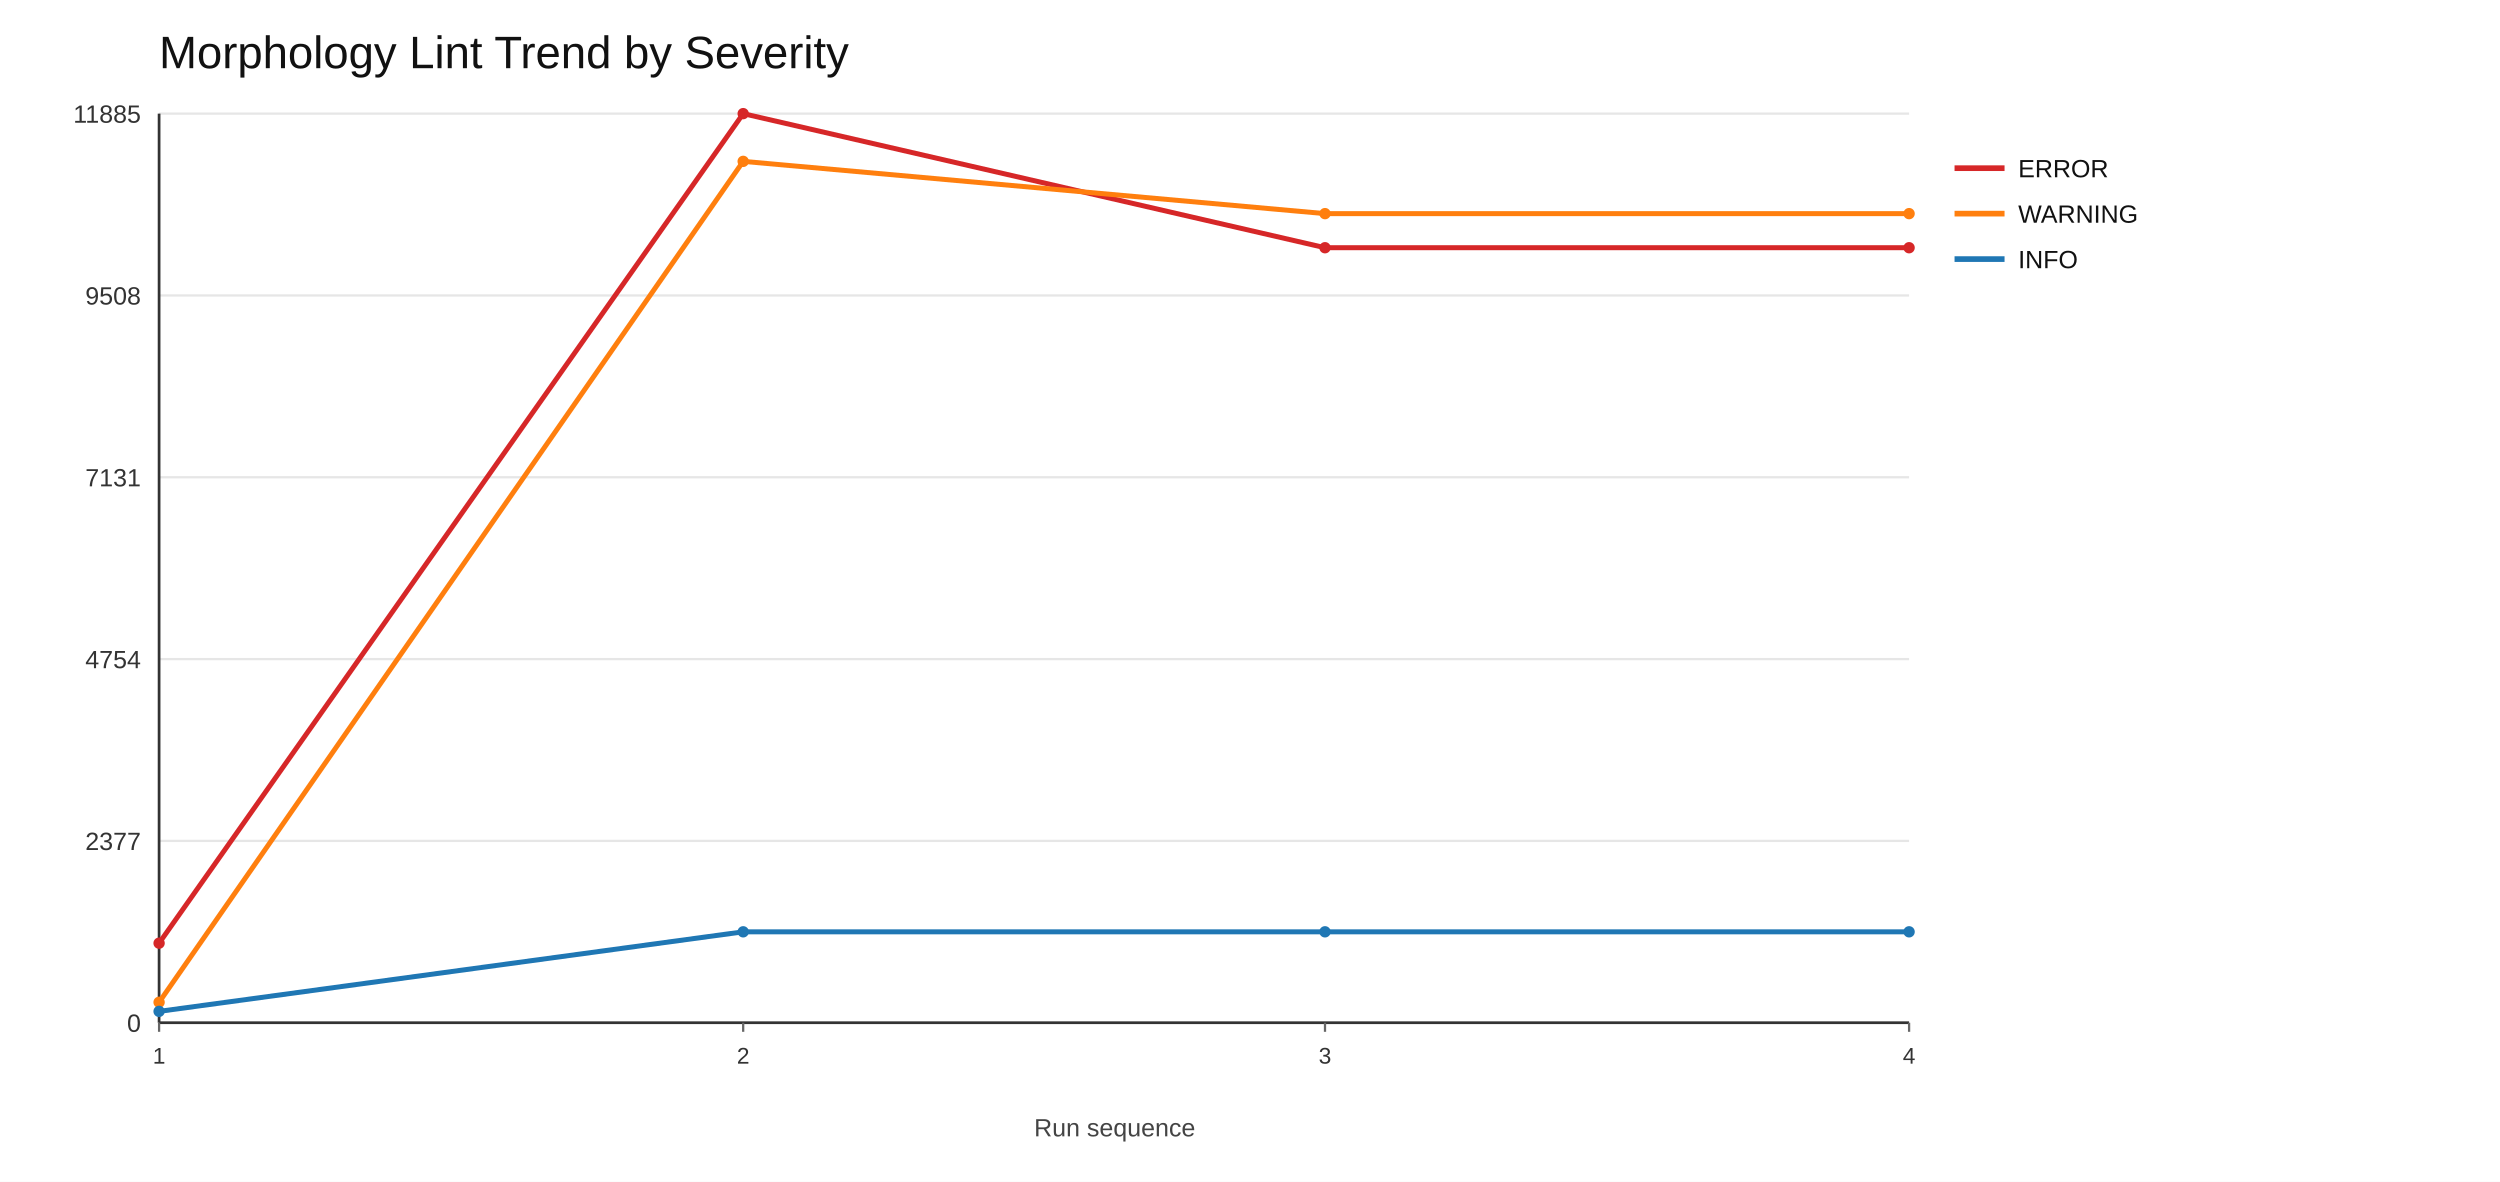
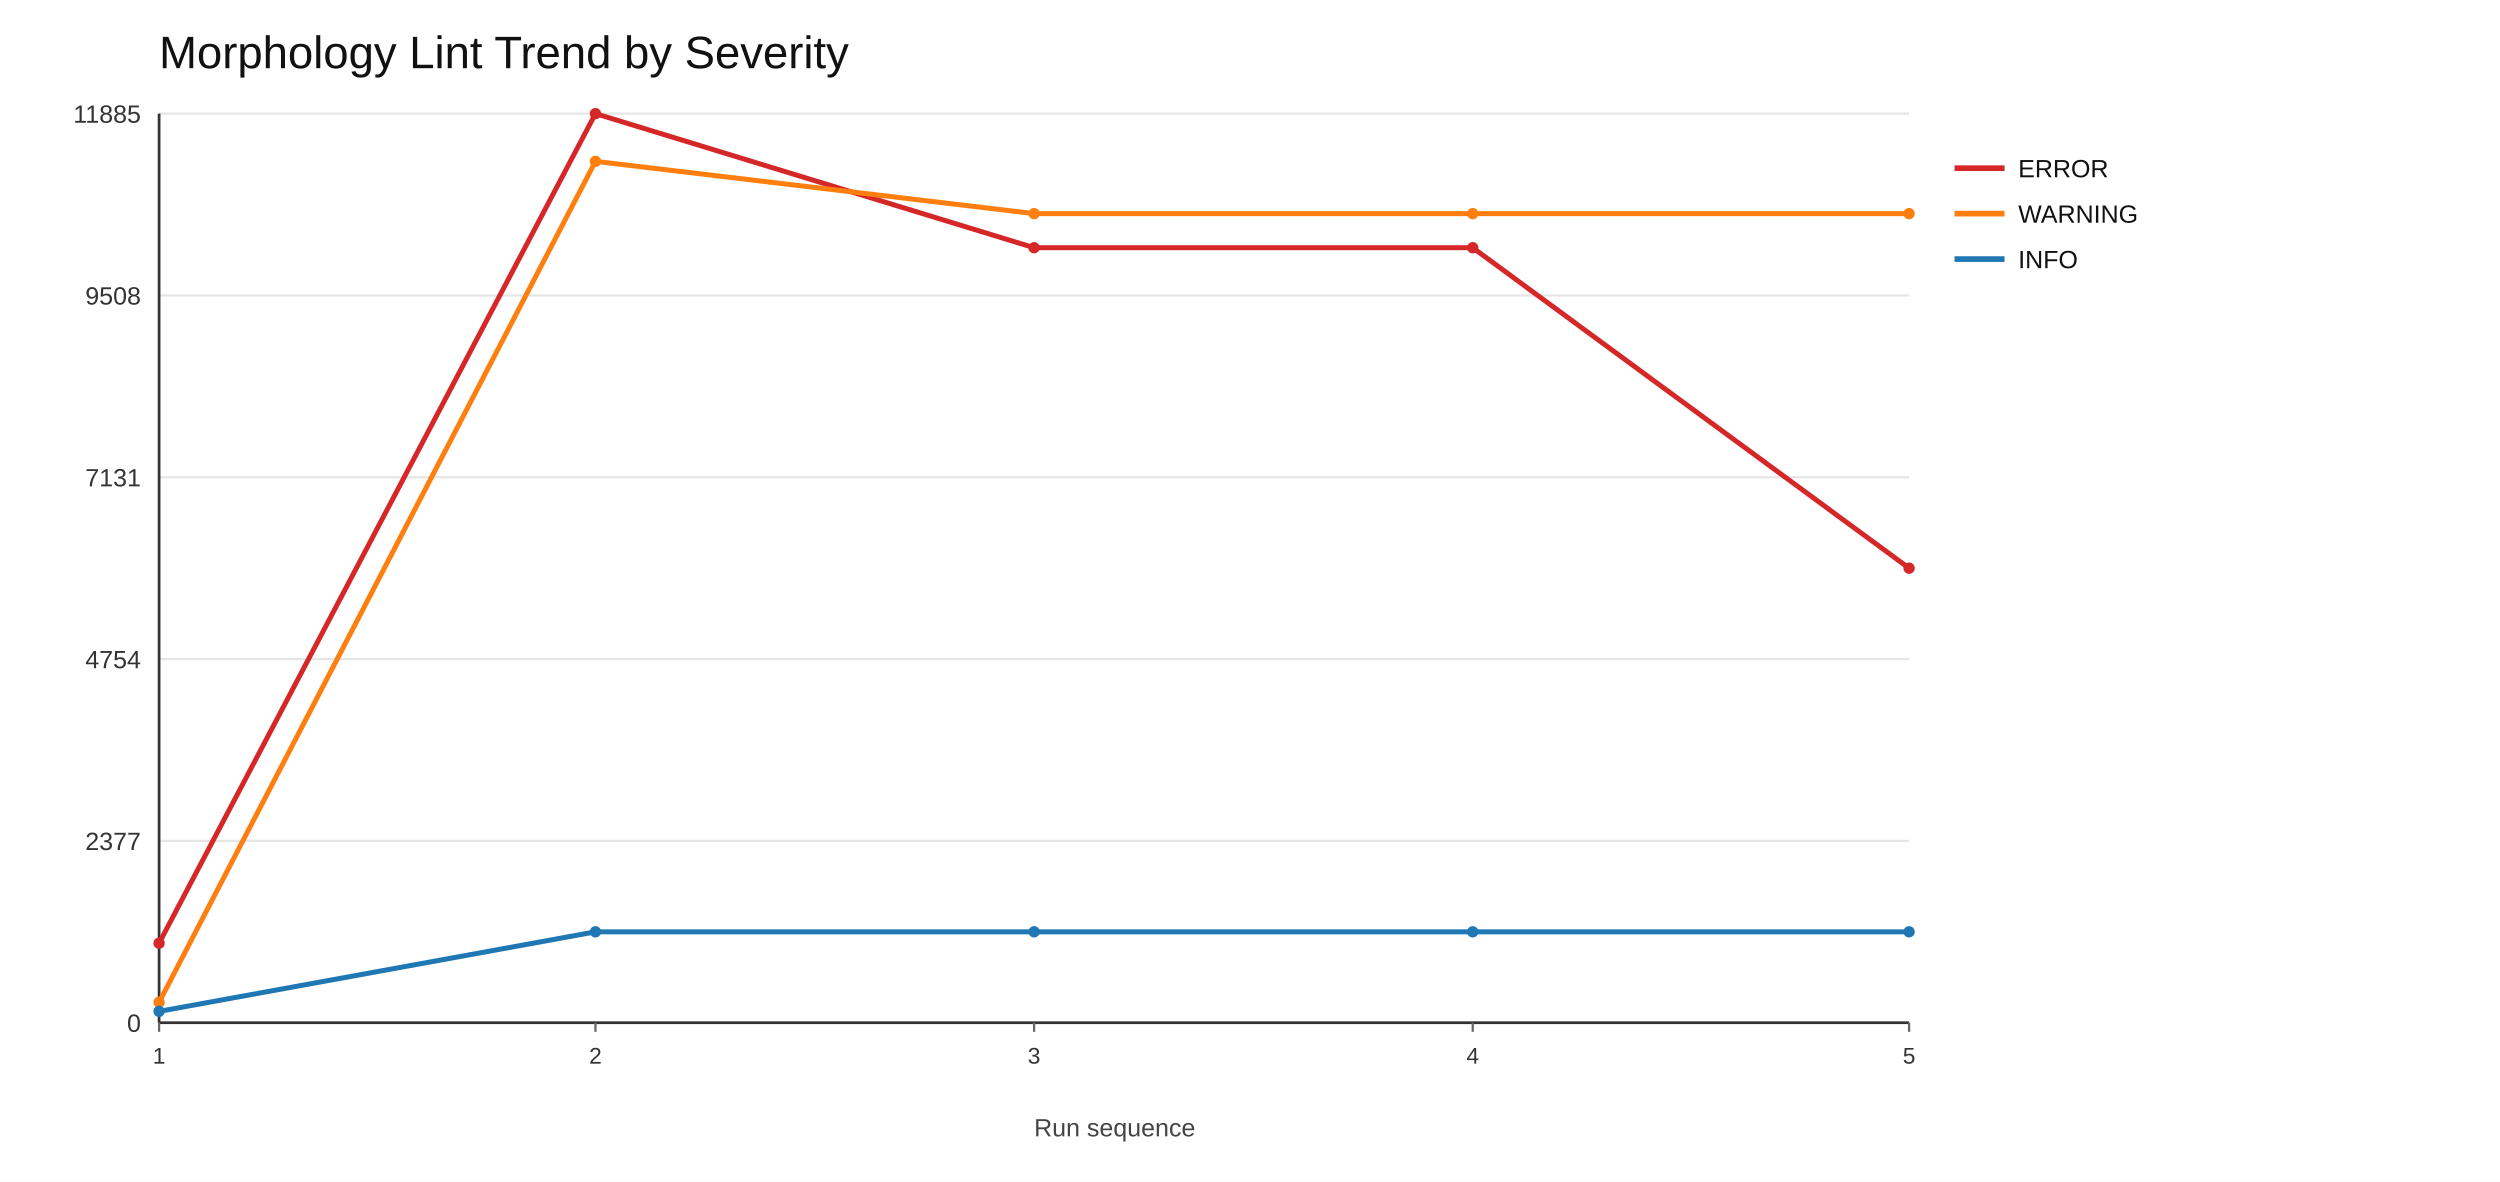
<svg xmlns="http://www.w3.org/2000/svg" width="1100" height="520">
  <rect x="0" y="0" width="1100" height="520" fill="#ffffff" />
  <text x="70" y="30" font-size="20" font-family="Arial" fill="#111">Morphology Lint Trend by Severity</text>
  <line x1="70" y1="450" x2="840" y2="450" stroke="#e6e6e6" stroke-width="1" />
  <text x="62" y="454" font-size="11" font-family="Arial" fill="#333" text-anchor="end">0</text>
  <line x1="70" y1="370" x2="840" y2="370" stroke="#e6e6e6" stroke-width="1" />
  <text x="62" y="374" font-size="11" font-family="Arial" fill="#333" text-anchor="end">2377</text>
  <line x1="70" y1="290" x2="840" y2="290" stroke="#e6e6e6" stroke-width="1" />
  <text x="62" y="294" font-size="11" font-family="Arial" fill="#333" text-anchor="end">4754</text>
  <line x1="70" y1="210" x2="840" y2="210" stroke="#e6e6e6" stroke-width="1" />
  <text x="62" y="214" font-size="11" font-family="Arial" fill="#333" text-anchor="end">7131</text>
  <line x1="70" y1="130" x2="840" y2="130" stroke="#e6e6e6" stroke-width="1" />
  <text x="62" y="134" font-size="11" font-family="Arial" fill="#333" text-anchor="end">9508</text>
  <line x1="70" y1="50" x2="840" y2="50" stroke="#e6e6e6" stroke-width="1" />
  <text x="62" y="54" font-size="11" font-family="Arial" fill="#333" text-anchor="end">11885</text>
  <line x1="70" y1="450" x2="840" y2="450" stroke="#333" stroke-width="1.2" />
  <line x1="70" y1="50" x2="70" y2="450" stroke="#333" stroke-width="1.2" />
  <line x1="70" y1="450" x2="70" y2="454" stroke="#666" stroke-width="1" />
  <text x="70" y="468" font-size="10" font-family="Arial" fill="#333" text-anchor="middle">1</text>
-   <line x1="327" y1="450" x2="327" y2="454" stroke="#666" stroke-width="1" />
-   <text x="327" y="468" font-size="10" font-family="Arial" fill="#333" text-anchor="middle">2</text>
-   <line x1="583" y1="450" x2="583" y2="454" stroke="#666" stroke-width="1" />
-   <text x="583" y="468" font-size="10" font-family="Arial" fill="#333" text-anchor="middle">3</text>
+   <line x1="262" y1="450" x2="262" y2="454" stroke="#666" stroke-width="1" />
+   <text x="262" y="468" font-size="10" font-family="Arial" fill="#333" text-anchor="middle">2</text>
+   <line x1="455" y1="450" x2="455" y2="454" stroke="#666" stroke-width="1" />
+   <text x="455" y="468" font-size="10" font-family="Arial" fill="#333" text-anchor="middle">3</text>
+   <line x1="648" y1="450" x2="648" y2="454" stroke="#666" stroke-width="1" />
+   <text x="648" y="468" font-size="10" font-family="Arial" fill="#333" text-anchor="middle">4</text>
  <line x1="840" y1="450" x2="840" y2="454" stroke="#666" stroke-width="1" />
-   <text x="840" y="468" font-size="10" font-family="Arial" fill="#333" text-anchor="middle">4</text>
-   <polyline fill="none" stroke="#d62728" stroke-width="2.2" points="70,415 327,50 583,109 840,109" />
+   <text x="840" y="468" font-size="10" font-family="Arial" fill="#333" text-anchor="middle">5</text>
+   <polyline fill="none" stroke="#d62728" stroke-width="2.2" points="70,415 262,50 455,109 648,109 840,250" />
  <circle cx="70" cy="415" r="2.5" fill="#d62728" />
-   <circle cx="327" cy="50" r="2.5" fill="#d62728" />
-   <circle cx="583" cy="109" r="2.5" fill="#d62728" />
-   <circle cx="840" cy="109" r="2.5" fill="#d62728" />
+   <circle cx="262" cy="50" r="2.5" fill="#d62728" />
+   <circle cx="455" cy="109" r="2.5" fill="#d62728" />
+   <circle cx="648" cy="109" r="2.5" fill="#d62728" />
+   <circle cx="840" cy="250" r="2.5" fill="#d62728" />
  <line x1="860" y1="74" x2="882" y2="74" stroke="#d62728" stroke-width="2.5" />
  <text x="888" y="78" font-size="11" font-family="Arial" fill="#111">ERROR</text>
-   <polyline fill="none" stroke="#ff7f0e" stroke-width="2.2" points="70,441 327,71 583,94 840,94" />
+   <polyline fill="none" stroke="#ff7f0e" stroke-width="2.2" points="70,441 262,71 455,94 648,94 840,94" />
  <circle cx="70" cy="441" r="2.5" fill="#ff7f0e" />
-   <circle cx="327" cy="71" r="2.5" fill="#ff7f0e" />
-   <circle cx="583" cy="94" r="2.5" fill="#ff7f0e" />
+   <circle cx="262" cy="71" r="2.5" fill="#ff7f0e" />
+   <circle cx="455" cy="94" r="2.5" fill="#ff7f0e" />
+   <circle cx="648" cy="94" r="2.5" fill="#ff7f0e" />
  <circle cx="840" cy="94" r="2.5" fill="#ff7f0e" />
  <line x1="860" y1="94" x2="882" y2="94" stroke="#ff7f0e" stroke-width="2.5" />
  <text x="888" y="98" font-size="11" font-family="Arial" fill="#111">WARNING</text>
-   <polyline fill="none" stroke="#1f77b4" stroke-width="2.2" points="70,445 327,410 583,410 840,410" />
+   <polyline fill="none" stroke="#1f77b4" stroke-width="2.2" points="70,445 262,410 455,410 648,410 840,410" />
  <circle cx="70" cy="445" r="2.5" fill="#1f77b4" />
-   <circle cx="327" cy="410" r="2.5" fill="#1f77b4" />
-   <circle cx="583" cy="410" r="2.5" fill="#1f77b4" />
+   <circle cx="262" cy="410" r="2.5" fill="#1f77b4" />
+   <circle cx="455" cy="410" r="2.5" fill="#1f77b4" />
+   <circle cx="648" cy="410" r="2.5" fill="#1f77b4" />
  <circle cx="840" cy="410" r="2.5" fill="#1f77b4" />
  <line x1="860" y1="114" x2="882" y2="114" stroke="#1f77b4" stroke-width="2.5" />
  <text x="888" y="118" font-size="11" font-family="Arial" fill="#111">INFO</text>
  <text x="455" y="500" font-size="11" font-family="Arial" fill="#444">Run sequence</text>
</svg>
